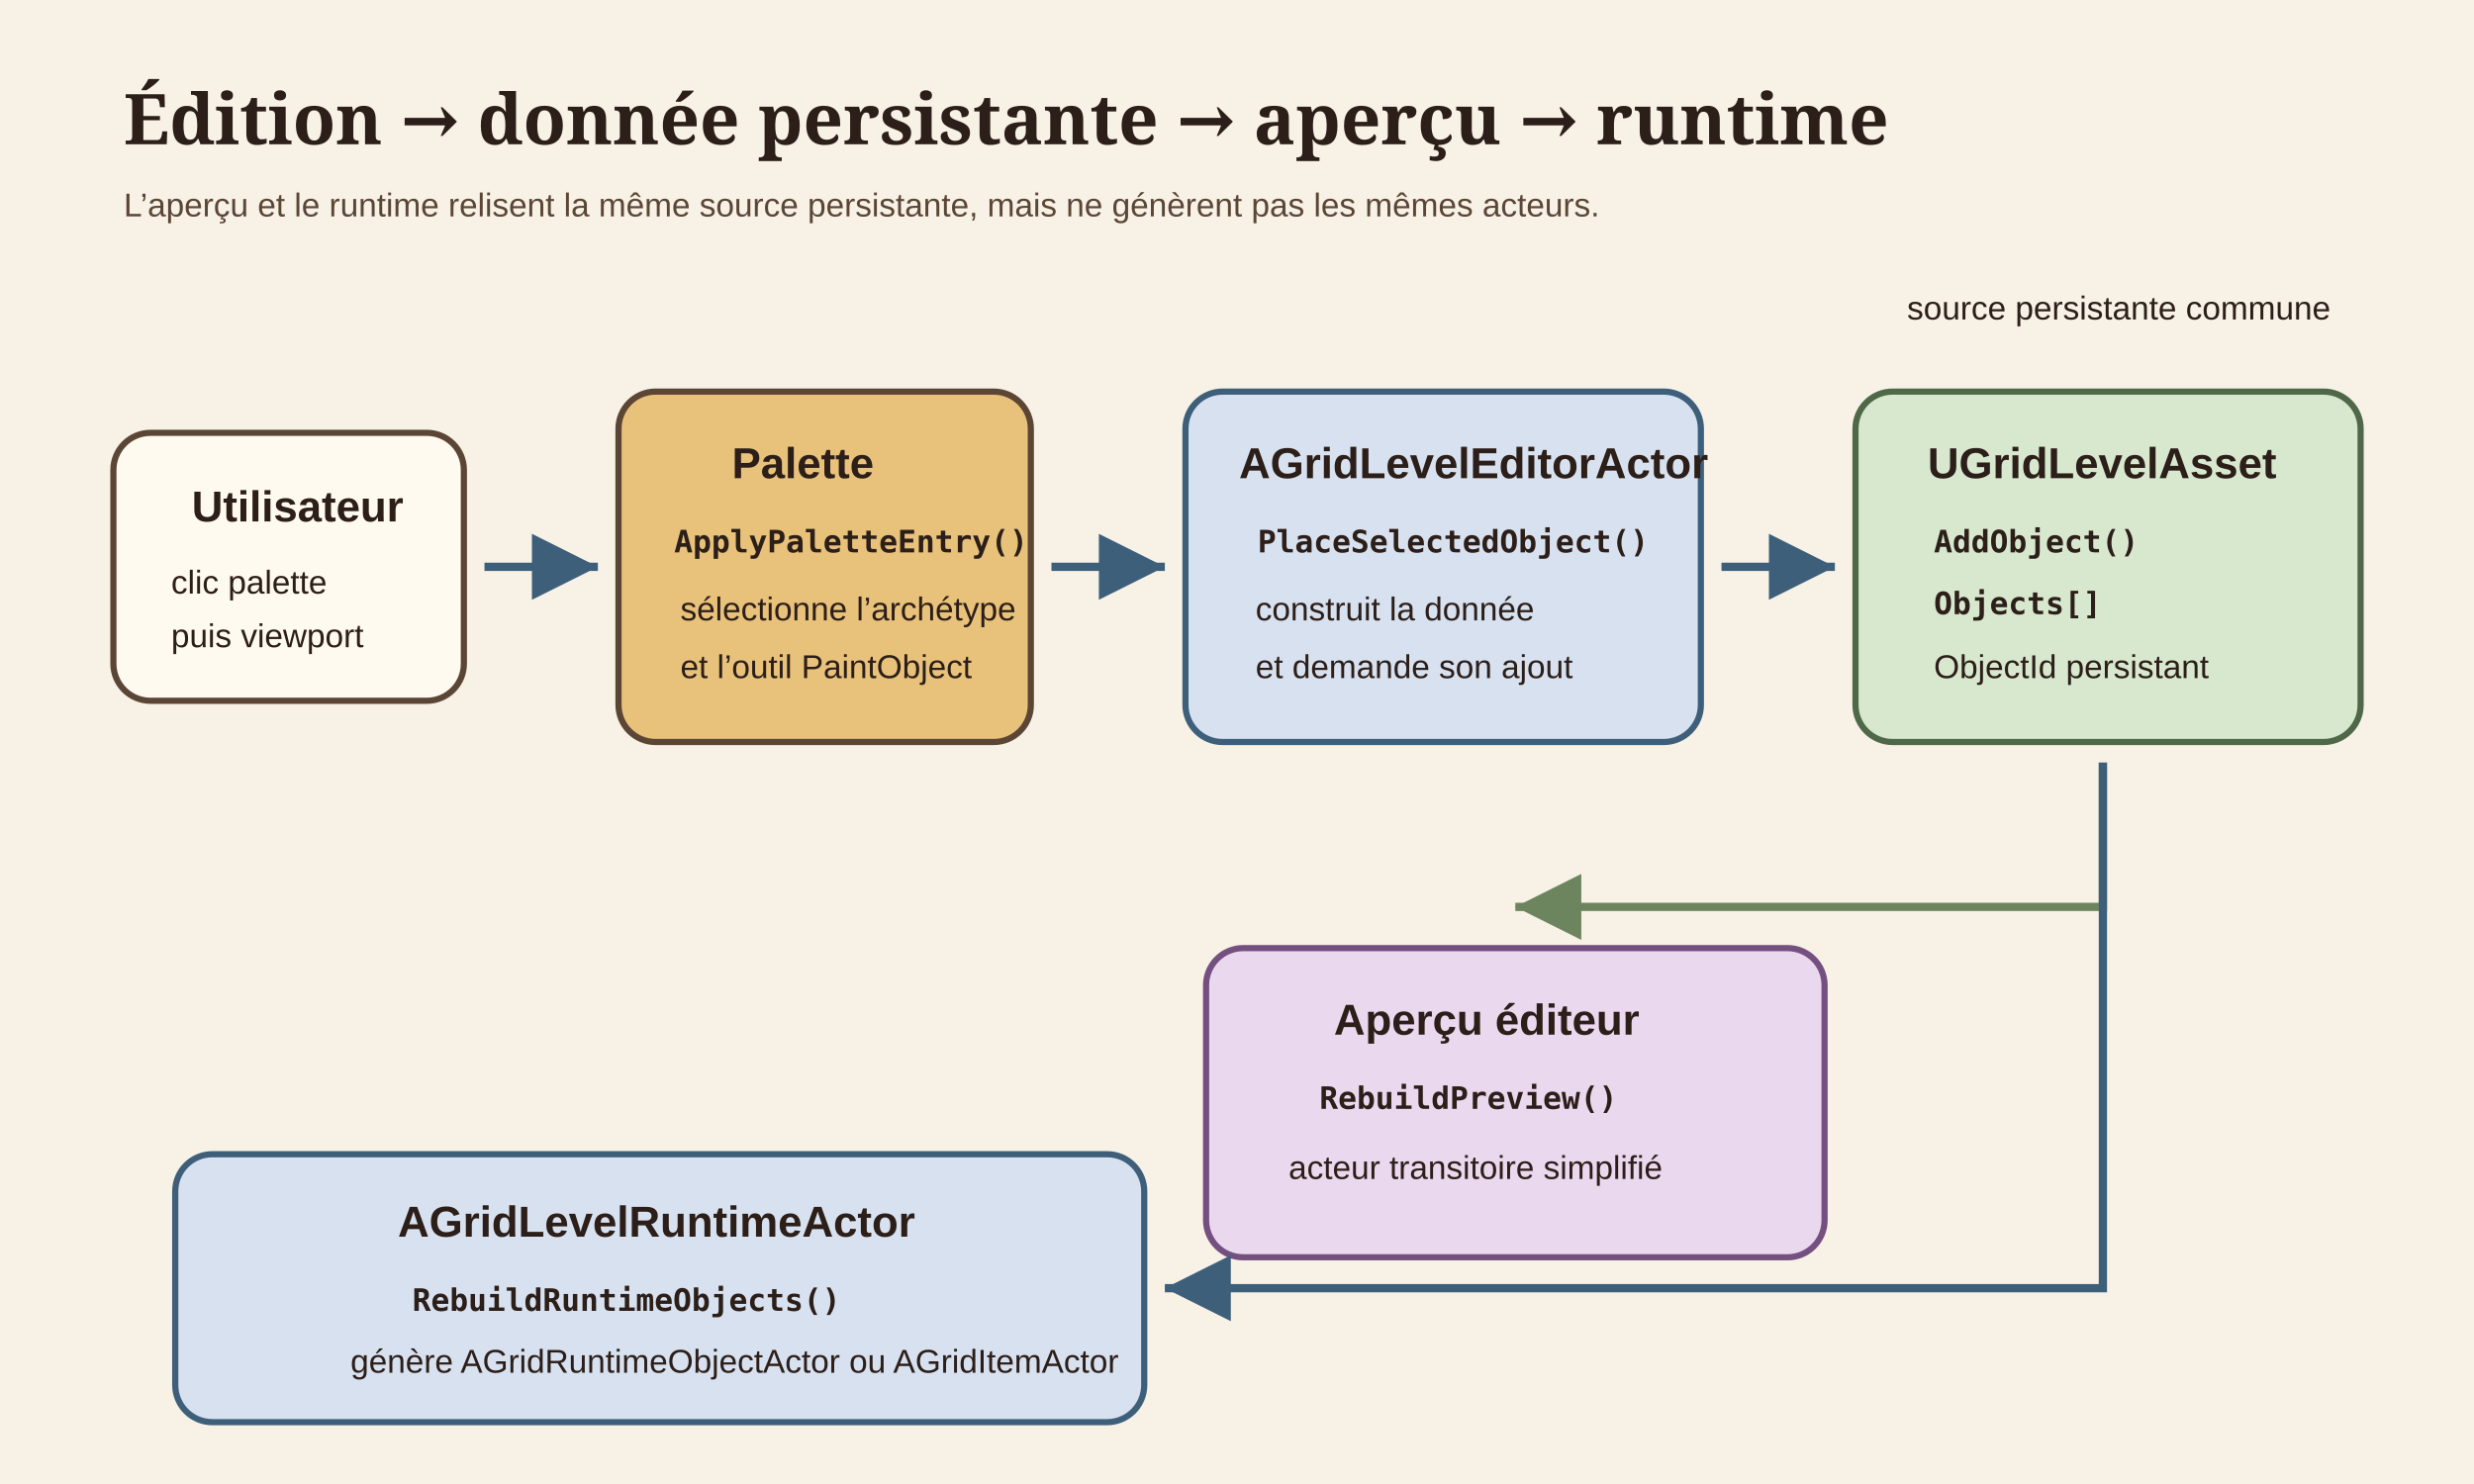
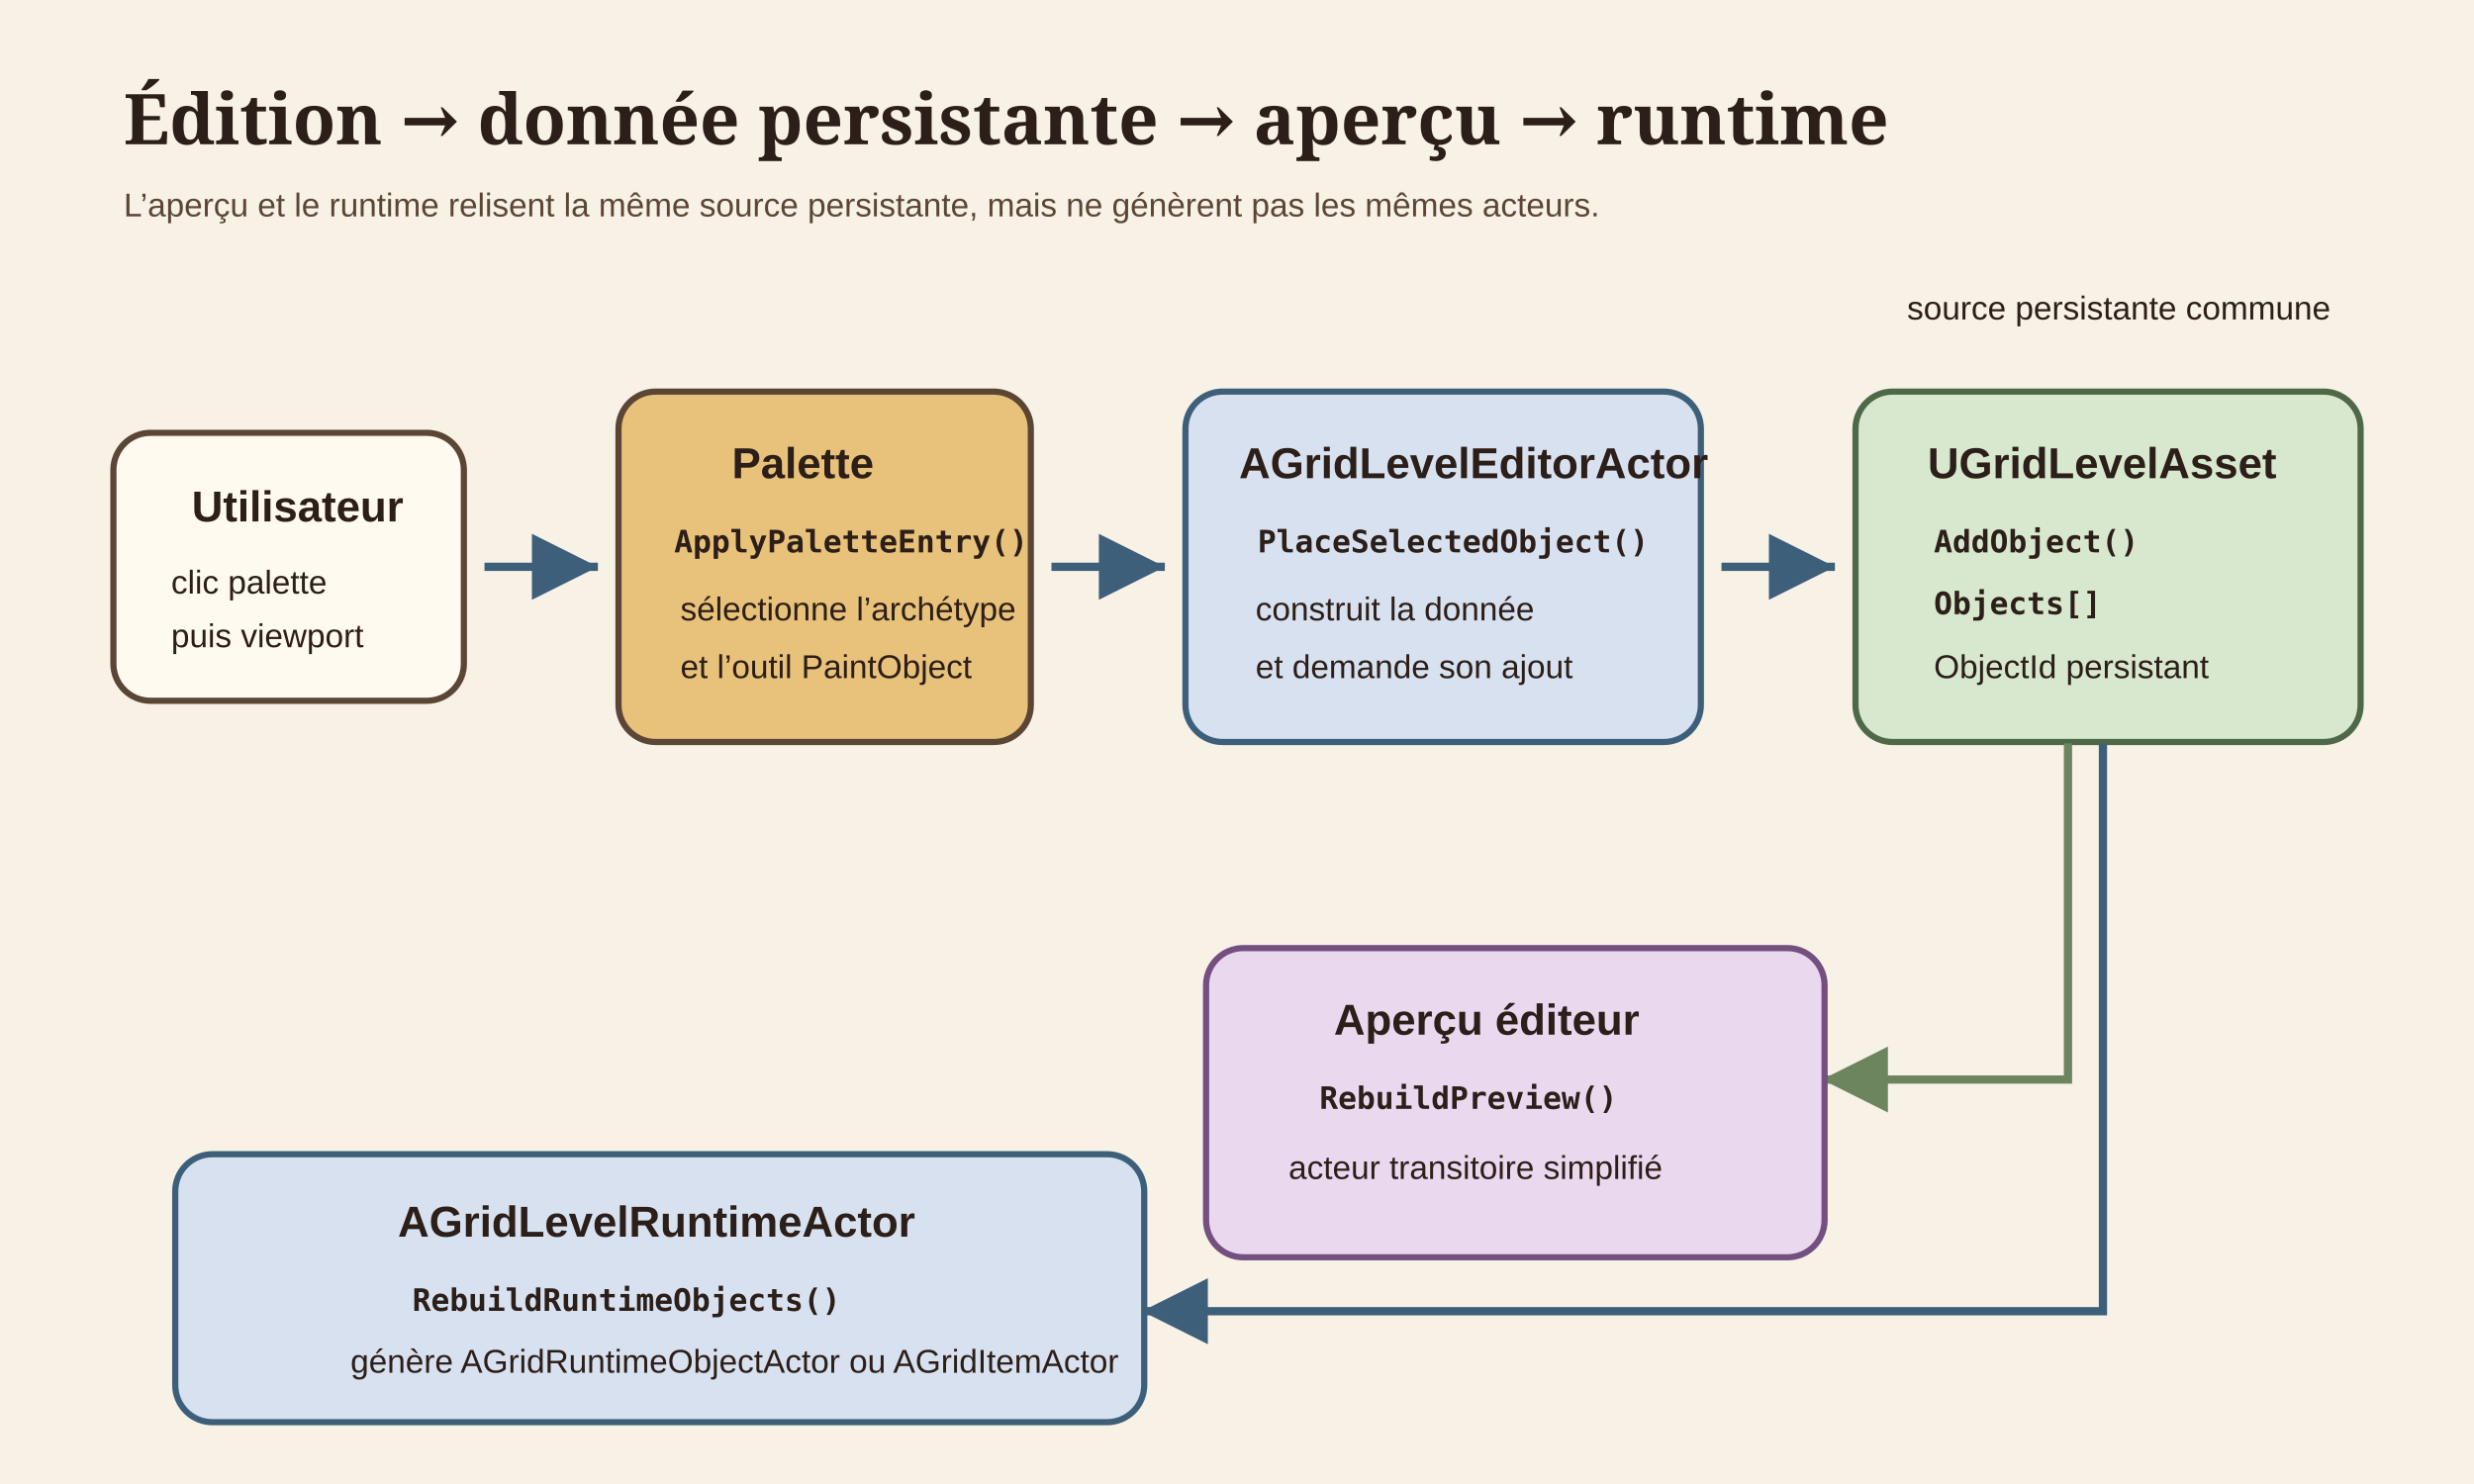
- <svg xmlns="http://www.w3.org/2000/svg" width="1200" height="720" viewBox="0 0 1200 720" role="img" aria-labelledby="title desc">
-   <defs>
-     <style>
+ <svg xmlns="http://www.w3.org/2000/svg" width="1200" height="720" viewBox="0 0 1200 720" role="img" aria-labelledby="title desc" version="1.1" id="svg25">
+   <defs id="defs2">
+     <style id="style1">
      .bg{fill:#f7f1e6}.title{font:700 34px Georgia,serif;fill:#2c1e18}.note{font:16px Arial,sans-serif;fill:#5b4636}.box{fill:#fffaf0;stroke:#5b4636;stroke-width:3}.tool{fill:#e8c27a;stroke:#5b4636;stroke-width:3}.actor{fill:#d7e1ef;stroke:#3d5f7a;stroke-width:3}.data{fill:#d7e8cf;stroke:#4e6848;stroke-width:3}.preview{fill:#ead8ef;stroke:#745080;stroke-width:3}.label{font:700 21px Arial,sans-serif;fill:#2c1e18}.small{font:16px Arial,sans-serif;fill:#2c1e18}.code{font:700 15px Consolas,monospace;fill:#2c1e18}.arrow{stroke:#3d5f7a;stroke-width:4;fill:none;marker-end:url(#arrow)}.branch{stroke:#6d855f;stroke-width:4;fill:none;marker-end:url(#arrow2)}
    </style>
    <marker id="arrow" markerWidth="12" markerHeight="12" refX="10" refY="6" orient="auto">
-       <path d="M2,2 L10,6 L2,10 Z" fill="#3d5f7a" />
+       <path d="M2,2 L10,6 L2,10 Z" fill="#3d5f7a" id="path1" />
    </marker>
    <marker id="arrow2" markerWidth="12" markerHeight="12" refX="10" refY="6" orient="auto">
-       <path d="M2,2 L10,6 L2,10 Z" fill="#6d855f" />
+       <path d="M2,2 L10,6 L2,10 Z" fill="#6d855f" id="path2" />
    </marker>
  </defs>
-   <rect class="bg" width="1200" height="720" />
-   <text class="title" x="60" y="70">Édition → donnée persistante → aperçu → runtime</text>
-   <text class="note" x="60" y="105">L’aperçu et le runtime relisent la même source persistante, mais ne génèrent pas les mêmes acteurs.</text>
-   <g transform="translate(55,210)">
-     <rect class="box" width="170" height="130" rx="18" />
-     <text class="label" x="38" y="43">Utilisateur</text>
-     <text class="small" x="28" y="78">clic palette</text>
-     <text class="small" x="28" y="104">puis viewport</text>
+   <rect class="bg" width="1200" height="720" id="rect2" />
+   <text class="title" x="60" y="70" id="text2">Édition → donnée persistante → aperçu → runtime</text>
+   <text class="note" x="60" y="105" id="text3">L’aperçu et le runtime relisent la même source persistante, mais ne génèrent pas les mêmes acteurs.</text>
+   <g transform="translate(55,210)" id="g6">
+     <rect class="box" width="170" height="130" rx="18" id="rect3" />
+     <text class="label" x="38" y="43" id="text4">Utilisateur</text>
+     <text class="small" x="28" y="78" id="text5">clic palette</text>
+     <text class="small" x="28" y="104" id="text6">puis viewport</text>
  </g>
-   <path class="arrow" d="M235 275 H290" />
-   <g transform="translate(300,190)">
-     <rect class="tool" width="200" height="170" rx="18" />
-     <text class="label" x="55" y="42">Palette</text>
-     <text class="code" x="27" y="78">ApplyPaletteEntry()</text>
-     <text class="small" x="30" y="111">sélectionne l’archétype</text>
-     <text class="small" x="30" y="139">et l’outil PaintObject</text>
+   <path class="arrow" d="M235 275 H290" id="path6" />
+   <g transform="translate(300,190)" id="g10">
+     <rect class="tool" width="200" height="170" rx="18" id="rect6" />
+     <text class="label" x="55" y="42" id="text7">Palette</text>
+     <text class="code" x="27" y="78" id="text8">ApplyPaletteEntry()</text>
+     <text class="small" x="30" y="111" id="text9">sélectionne l’archétype</text>
+     <text class="small" x="30" y="139" id="text10">et l’outil PaintObject</text>
  </g>
-   <path class="arrow" d="M510 275 H565" />
-   <g transform="translate(575,190)">
-     <rect class="actor" width="250" height="170" rx="18" />
-     <text class="label" x="26" y="42">AGridLevelEditorActor</text>
-     <text class="code" x="35" y="78">PlaceSelectedObject()</text>
-     <text class="small" x="34" y="111">construit la donnée</text>
-     <text class="small" x="34" y="139">et demande son ajout</text>
+   <path class="arrow" d="M510 275 H565" id="path10" />
+   <g transform="translate(575,190)" id="g14">
+     <rect class="actor" width="250" height="170" rx="18" id="rect10" />
+     <text class="label" x="26" y="42" id="text11">AGridLevelEditorActor</text>
+     <text class="code" x="35" y="78" id="text12">PlaceSelectedObject()</text>
+     <text class="small" x="34" y="111" id="text13">construit la donnée</text>
+     <text class="small" x="34" y="139" id="text14">et demande son ajout</text>
  </g>
-   <path class="arrow" d="M835 275 H890" />
-   <g transform="translate(900,190)">
-     <rect class="data" width="245" height="170" rx="18" />
-     <text class="label" x="35" y="42">UGridLevelAsset</text>
-     <text class="code" x="38" y="78">AddObject()</text>
-     <text class="code" x="38" y="108">Objects[]</text>
-     <text class="small" x="38" y="139">ObjectId persistant</text>
+   <path class="arrow" d="M835 275 H890" id="path14" />
+   <g transform="translate(900,190)" id="g18">
+     <rect class="data" width="245" height="170" rx="18" id="rect14" />
+     <text class="label" x="35" y="42" id="text15">UGridLevelAsset</text>
+     <text class="code" x="38" y="78" id="text16">AddObject()</text>
+     <text class="code" x="38" y="108" id="text17">Objects[]</text>
+     <text class="small" x="38" y="139" id="text18">ObjectId persistant</text>
  </g>
-   <path class="branch" d="M1020 370 V440 H735" />
-   <g transform="translate(585,460)">
-     <rect class="preview" width="300" height="150" rx="18" />
-     <text class="label" x="62" y="42">Aperçu éditeur</text>
-     <text class="code" x="55" y="78">RebuildPreview()</text>
-     <text class="small" x="40" y="112">acteur transitoire simplifié</text>
+   <path class="branch" d="M 1003.058,360.634 V 523.769 H 883.727" id="path18" />
+   <g transform="translate(585,460)" id="g21">
+     <rect class="preview" width="300" height="150" rx="18" id="rect18" />
+     <text class="label" x="62" y="42" id="text19">Aperçu éditeur</text>
+     <text class="code" x="55" y="78" id="text20">RebuildPreview()</text>
+     <text class="small" x="40" y="112" id="text21">acteur transitoire simplifié</text>
  </g>
-   <path class="arrow" d="M1020 370 V625 H565" />
-   <g transform="translate(85,560)">
-     <rect class="actor" width="470" height="130" rx="18" />
-     <text class="label" x="108" y="40">AGridLevelRuntimeActor</text>
-     <text class="code" x="115" y="76">RebuildRuntimeObjects()</text>
-     <text class="small" x="85" y="106">génère AGridRuntimeObjectActor ou AGridItemActor</text>
+   <path class="arrow" d="M 1020.02,360.619 V 636.169 H 553.865" id="path21" />
+   <g transform="translate(85,560)" id="g24">
+     <rect class="actor" width="470" height="130" rx="18" id="rect21" />
+     <text class="label" x="108" y="40" id="text22">AGridLevelRuntimeActor</text>
+     <text class="code" x="115" y="76" id="text23">RebuildRuntimeObjects()</text>
+     <text class="small" x="85" y="106" id="text24">génère AGridRuntimeObjectActor ou AGridItemActor</text>
  </g>
-   <text class="small" x="925" y="155">source persistante commune</text>
+   <text class="small" x="925" y="155" id="text25">source persistante commune</text>
</svg>
